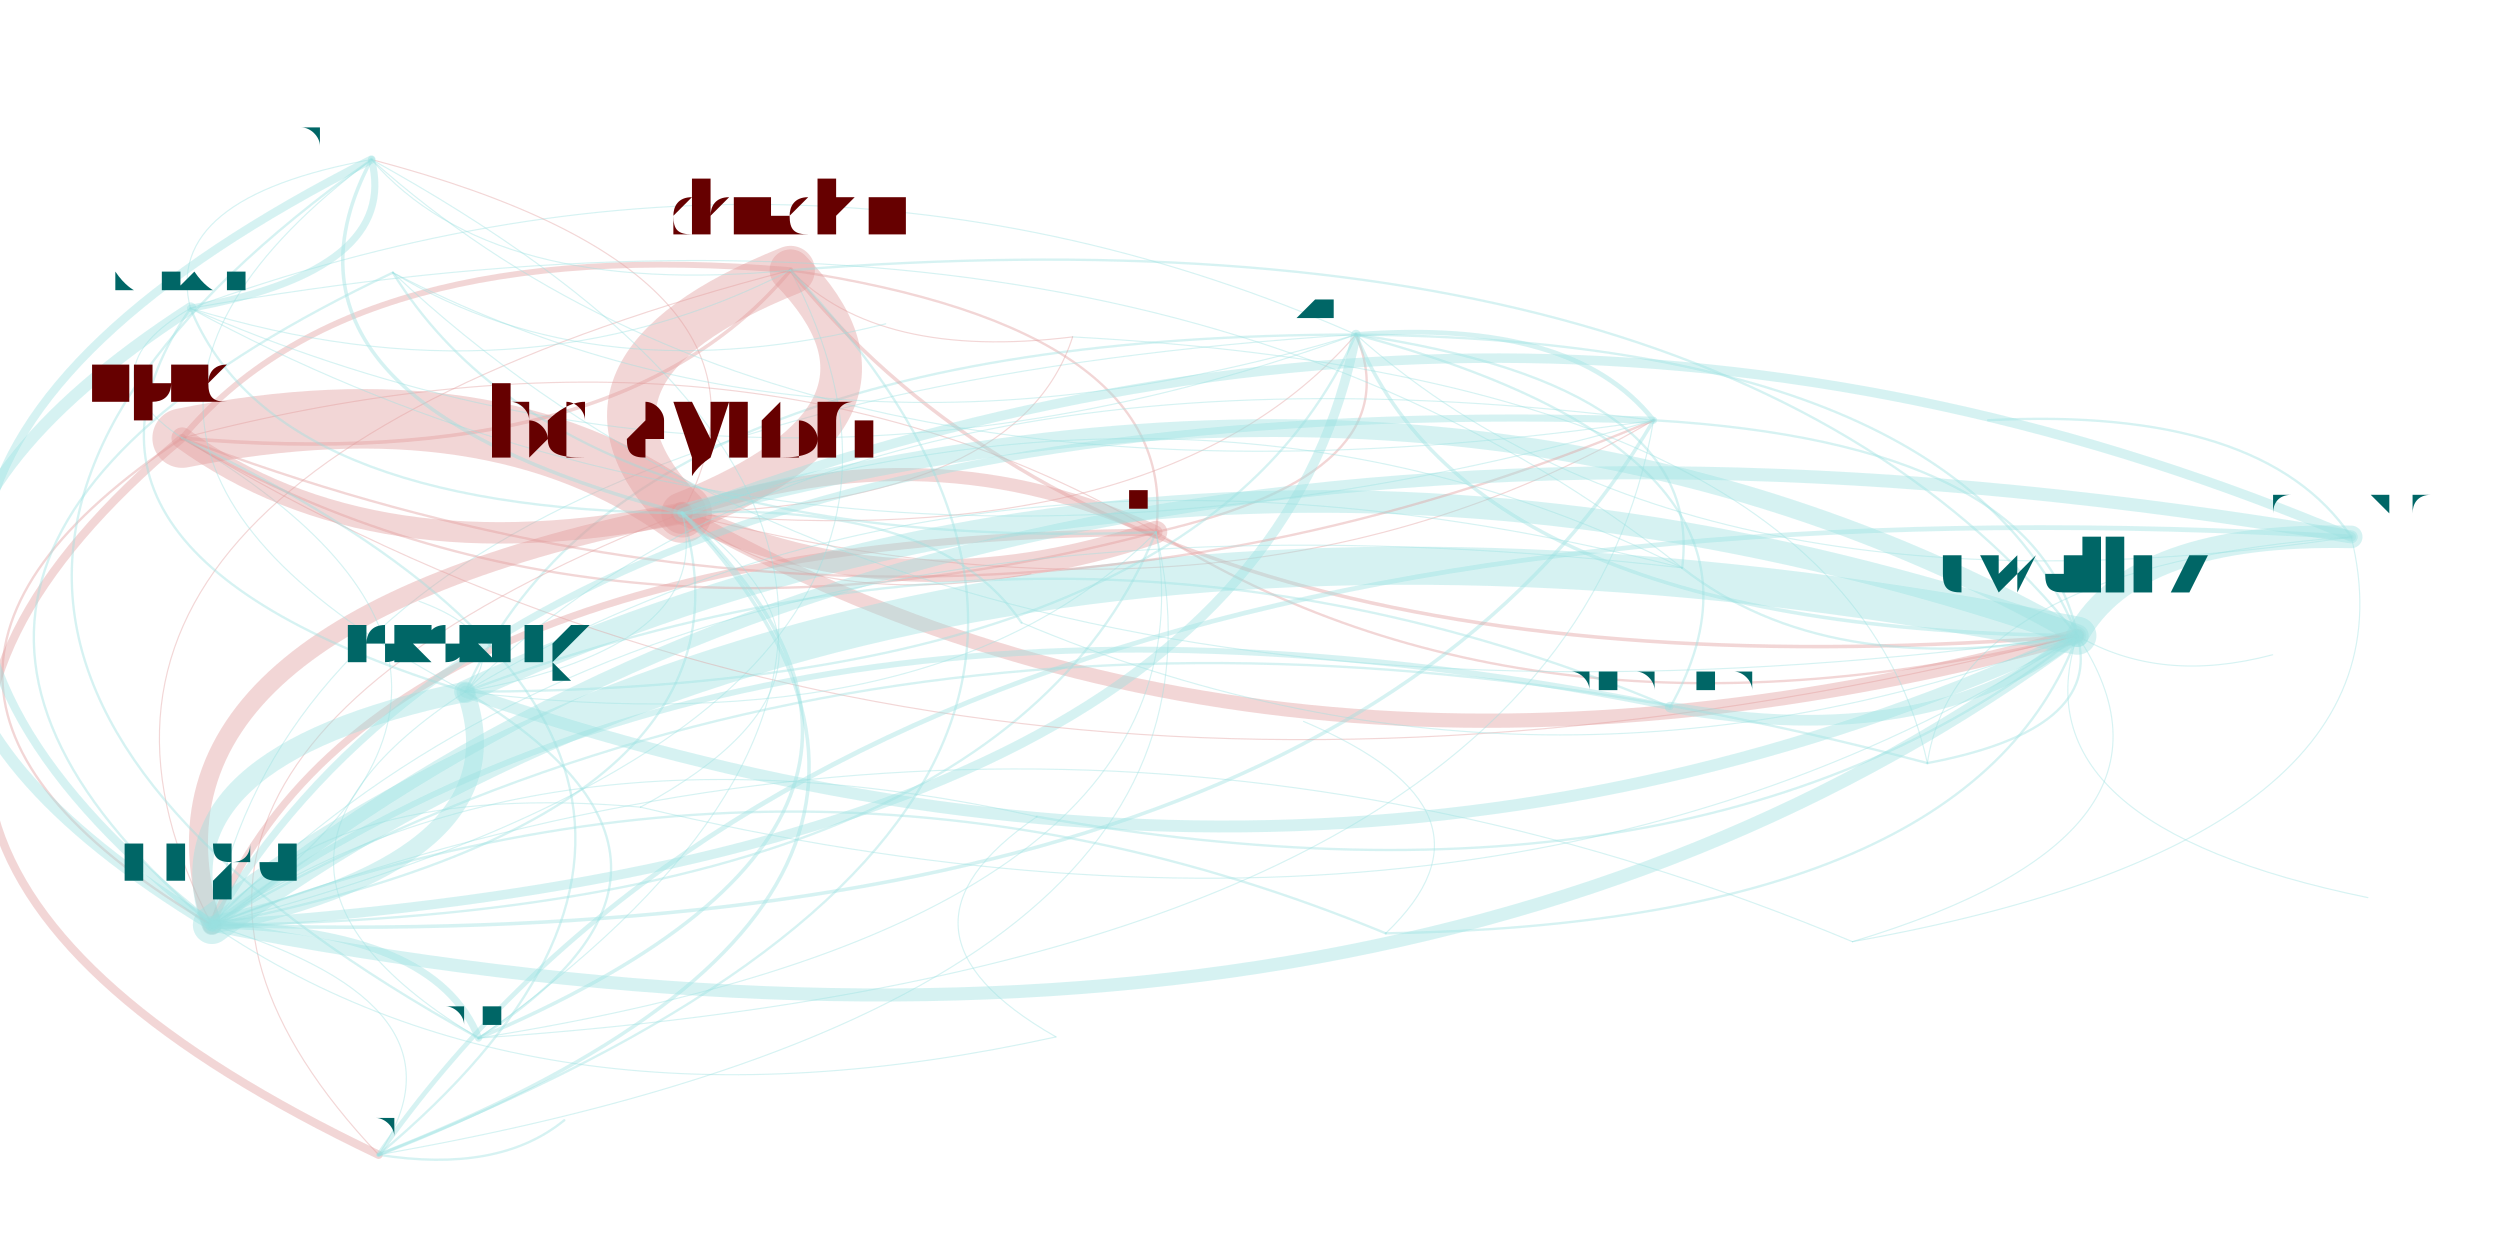
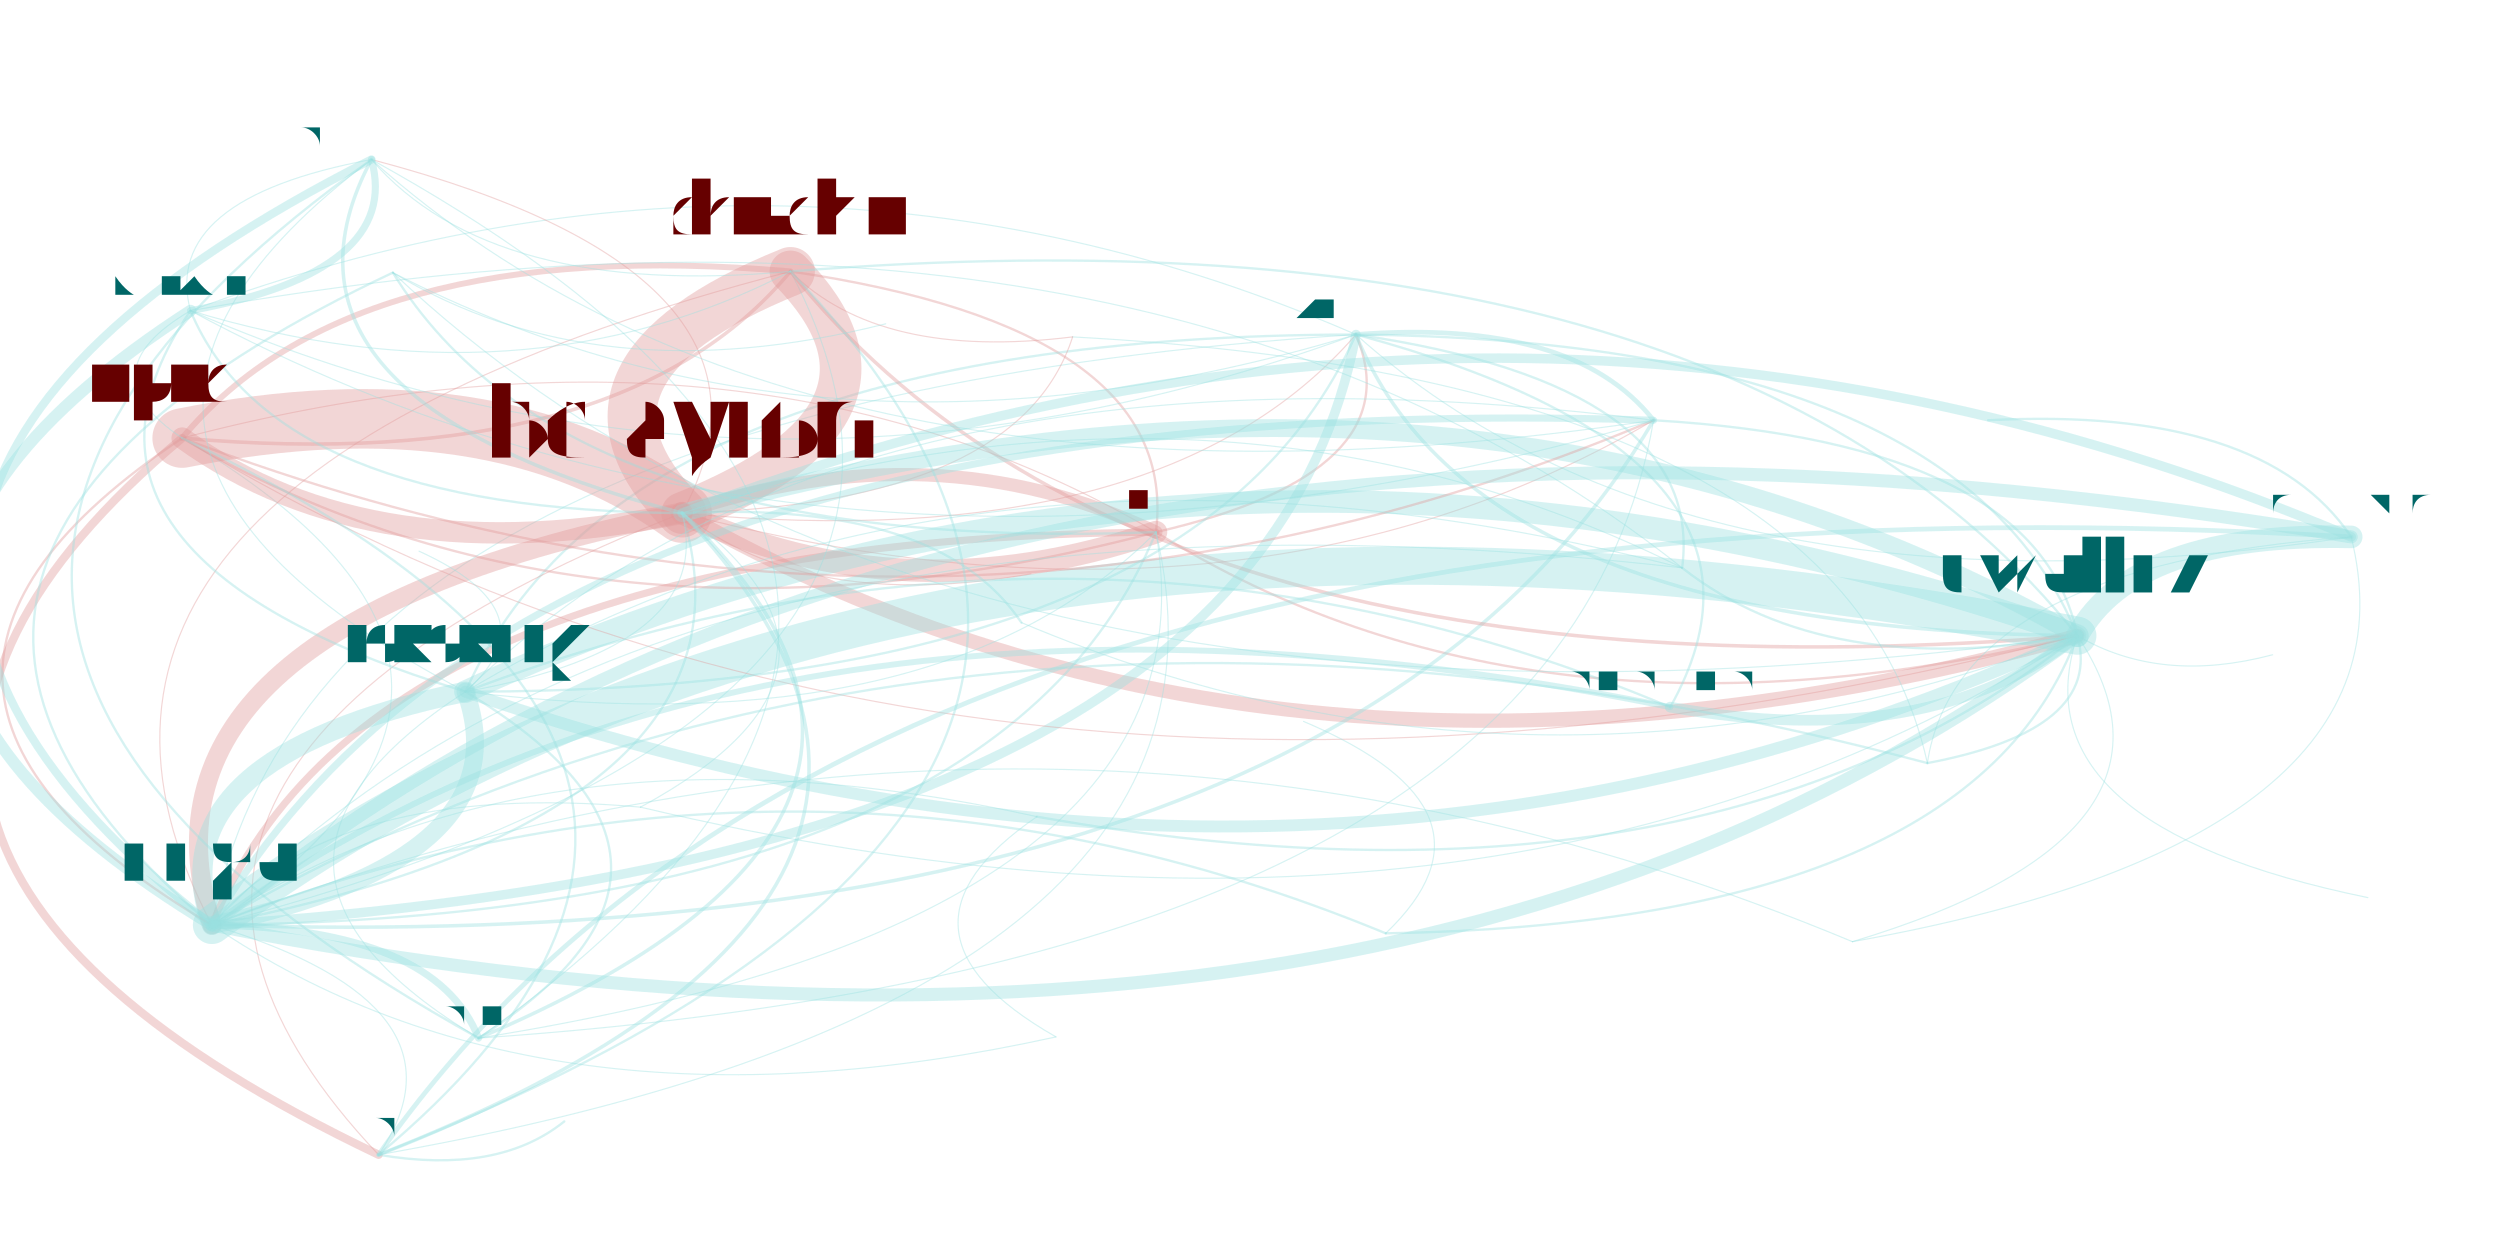
<svg xmlns="http://www.w3.org/2000/svg" width="4000" height="2000" viewBox="-0.025 -0.025 2.05 1.05">
  <style>
    path {
      fill: none;
      stroke-linecap: round;
      stroke-opacity: 0.4;
    }

    text {
      text-anchor: middle;
      alignment-baseline: hanging;
    }
  </style>
  <g opacity="0.4">
    <path d="M0.921 0.422 Q1.138 0.372 1.089 0.256" stroke="hsl(0.0,100%,35%)" stroke-width="0.002" />
    <path d="M0.921 0.422 Q0.734 0.334 0.523 0.406" stroke="hsl(0.0,100%,35%)" stroke-width="0.011" />
    <path d="M0.921 0.422 Q0.260 0.428 0.128 0.752" stroke="hsl(0.0,100%,35%)" stroke-width="0.006" />
-     <path d="M0.921 0.422 Q0.943 0.251 0.614 0.202" stroke="hsl(0.0,100%,35%)" stroke-width="0.002" />
+     <path d="M0.921 0.422 Q0.942 0.251 0.614 0.203" stroke="hsl(0.0,100%,35%)" stroke-width="0.002" />
    <path d="M0.921 0.422 Q1.238 0.620 1.695 0.509" stroke="hsl(0.0,100%,35%)" stroke-width="0.002" />
    <path d="M0.921 0.422 Q0.575 0.219 0.103 0.343" stroke="hsl(0.0,100%,35%)" stroke-width="0.001" />
-     <path d="M1.089 0.256 Q0.617 0.049 0.110 0.234" stroke="hsl(180.0,100%,35%)" stroke-width="0.001" />
+     <path d="M1.089 0.256 Q0.615 0.050 0.110 0.236" stroke="hsl(180.0,100%,35%)" stroke-width="0.001" />
    <path d="M1.089 0.256 Q1.189 0.504 1.695 0.509" stroke="hsl(180.0,100%,35%)" stroke-width="0.003" />
    <path d="M1.089 0.256 Q1.371 0.508 1.925 0.426" stroke="hsl(180.0,100%,35%)" stroke-width="0.001" />
    <path d="M1.089 0.256 Q0.211 0.312 0.128 0.752" stroke="hsl(180.0,100%,35%)" stroke-width="0.001" />
    <path d="M1.089 0.256 Q0.474 0.257 0.341 0.556" stroke="hsl(180.0,100%,35%)" stroke-width="0.002" />
    <path d="M0.523 0.406 Q0.363 0.291 0.103 0.343" stroke="hsl(0.0,100%,35%)" stroke-width="0.05" />
-     <path d="M0.523 0.406 Q0.732 0.323 0.614 0.202" stroke="hsl(0.0,100%,35%)" stroke-width="0.035" />
+     <path d="M0.523 0.406 Q0.731 0.323 0.614 0.203" stroke="hsl(0.0,100%,35%)" stroke-width="0.035" />
    <path d="M0.523 0.406 Q0.631 0.206 0.262 0.109" stroke="hsl(0.0,100%,35%)" stroke-width="0.001" />
    <path d="M0.523 0.406 Q0.049 0.500 0.128 0.752" stroke="hsl(0.0,100%,35%)" stroke-width="0.016" />
    <path d="M0.523 0.406 Q0.710 0.494 0.921 0.422" stroke="hsl(0.0,100%,35%)" stroke-width="0.019" />
    <path d="M0.523 0.406 Q1.027 0.692 1.695 0.509" stroke="hsl(0.0,100%,35%)" stroke-width="0.012" />
    <path d="M0.523 0.406 Q-0.035 0.625 0.268 0.945" stroke="hsl(0.0,100%,35%)" stroke-width="0.001" />
    <path d="M0.523 0.406 Q0.806 0.398 0.851 0.258" stroke="hsl(0.0,100%,35%)" stroke-width="0.001" />
    <path d="M0.523 0.406 Q0.994 0.530 1.339 0.328" stroke="hsl(0.0,100%,35%)" stroke-width="0.001" />
    <path d="M0.523 0.406 Q0.926 0.444 1.089 0.256" stroke="hsl(0.0,100%,35%)" stroke-width="0.001" />
    <path d="M0.523 0.406 Q0.629 0.490 0.816 0.457" stroke="hsl(0.0,100%,35%)" stroke-width="0.001" />
    <path d="M0.128 0.752 Q1.105 0.944 1.695 0.509" stroke="hsl(180.0,100%,35%)" stroke-width="0.011" />
    <path d="M0.128 0.752 Q0.789 0.745 0.921 0.422" stroke="hsl(180.0,100%,35%)" stroke-width="0.002" />
    <path d="M0.128 0.752 Q0.442 0.543 0.103 0.343" stroke="hsl(180.0,100%,35%)" stroke-width="0.001" />
    <path d="M0.128 0.752 Q0.391 0.697 0.341 0.556" stroke="hsl(180.0,100%,35%)" stroke-width="0.015" />
    <path d="M0.128 0.752 Q1.005 0.696 1.089 0.256" stroke="hsl(180.0,100%,35%)" stroke-width="0.008" />
    <path d="M0.128 0.752 Q1.072 0.782 1.339 0.328" stroke="hsl(180.0,100%,35%)" stroke-width="0.003" />
    <path d="M0.128 0.752 Q0.601 0.658 0.523 0.406" stroke="hsl(180.0,100%,35%)" stroke-width="0.002" />
-     <path d="M0.128 0.752 Q0.810 0.574 0.614 0.202" stroke="hsl(180.0,100%,35%)" stroke-width="0.001" />
+     <path d="M0.128 0.752 Q0.810 0.575 0.614 0.203" stroke="hsl(180.0,100%,35%)" stroke-width="0.001" />
    <path d="M0.128 0.752 Q0.406 0.941 0.837 0.846" stroke="hsl(180.0,100%,35%)" stroke-width="0.001" />
-     <path d="M0.614 0.202 Q-0.069 0.380 0.128 0.752" stroke="hsl(0.0,100%,35%)" stroke-width="0.001" />
-     <path d="M0.614 0.202 Q0.405 0.286 0.523 0.406" stroke="hsl(0.0,100%,35%)" stroke-width="0.041" />
-     <path d="M0.614 0.202 Q0.688 0.278 0.851 0.258" stroke="hsl(0.0,100%,35%)" stroke-width="0.001" />
-     <path d="M0.614 0.202 Q0.909 0.572 1.695 0.509" stroke="hsl(0.0,100%,35%)" stroke-width="0.003" />
-     <path d="M0.614 0.202 Q0.246 0.171 0.103 0.343" stroke="hsl(0.0,100%,35%)" stroke-width="0.005" />
+     <path d="M0.614 0.203 Q-0.068 0.380 0.128 0.752" stroke="hsl(0.0,100%,35%)" stroke-width="0.001" />
+     <path d="M0.614 0.203 Q0.406 0.287 0.523 0.406" stroke="hsl(0.0,100%,35%)" stroke-width="0.041" />
+     <path d="M0.614 0.203 Q0.689 0.278 0.851 0.258" stroke="hsl(0.0,100%,35%)" stroke-width="0.001" />
+     <path d="M0.614 0.203 Q0.910 0.573 1.695 0.509" stroke="hsl(0.0,100%,35%)" stroke-width="0.003" />
+     <path d="M0.614 0.203 Q0.246 0.171 0.103 0.343" stroke="hsl(0.0,100%,35%)" stroke-width="0.005" />
    <path d="M1.695 0.509 Q0.981 0.262 0.341 0.556" stroke="hsl(180.0,100%,35%)" stroke-width="0.019" />
    <path d="M1.695 0.509 Q1.662 0.347 1.339 0.328" stroke="hsl(180.0,100%,35%)" stroke-width="0.002" />
    <path d="M1.695 0.509 Q1.192 0.223 0.523 0.406" stroke="hsl(180.0,100%,35%)" stroke-width="0.015" />
-     <path d="M1.695 0.509 Q1.400 0.140 0.614 0.202" stroke="hsl(180.0,100%,35%)" stroke-width="0.002" />
+     <path d="M1.695 0.509 Q1.400 0.140 0.614 0.203" stroke="hsl(180.0,100%,35%)" stroke-width="0.002" />
    <path d="M1.695 0.509 Q0.718 0.317 0.128 0.752" stroke="hsl(180.0,100%,35%)" stroke-width="0.032" />
    <path d="M1.695 0.509 Q1.642 0.668 1.939 0.729" stroke="hsl(180.0,100%,35%)" stroke-width="0.001" />
    <path d="M1.695 0.509 Q1.595 0.261 1.089 0.256" stroke="hsl(180.0,100%,35%)" stroke-width="0.002" />
    <path d="M1.695 0.509 Q1.765 0.550 1.859 0.525" stroke="hsl(180.0,100%,35%)" stroke-width="0.001" />
    <path d="M0.103 0.343 Q-0.211 0.552 0.128 0.752" stroke="hsl(0.0,100%,35%)" stroke-width="0.002" />
-     <path d="M0.103 0.343 Q0.471 0.375 0.614 0.202" stroke="hsl(0.0,100%,35%)" stroke-width="0.003" />
+     <path d="M0.103 0.343 Q0.471 0.375 0.614 0.203" stroke="hsl(0.0,100%,35%)" stroke-width="0.003" />
    <path d="M0.103 0.343 Q0.733 0.583 1.339 0.328" stroke="hsl(0.0,100%,35%)" stroke-width="0.002" />
    <path d="M0.103 0.343 Q0.263 0.459 0.523 0.406" stroke="hsl(0.0,100%,35%)" stroke-width="0.018" />
    <path d="M0.103 0.343 Q-0.295 0.677 0.268 0.945" stroke="hsl(0.0,100%,35%)" stroke-width="0.007" />
    <path d="M0.103 0.343 Q0.450 0.546 0.921 0.422" stroke="hsl(0.0,100%,35%)" stroke-width="0.002" />
    <path d="M0.103 0.343 Q0.766 0.745 1.695 0.509" stroke="hsl(0.0,100%,35%)" stroke-width="0.001" />
    <path d="M0.808 0.498 Q0.739 0.395 0.523 0.406" stroke="hsl(180.0,100%,35%)" stroke-width="0.002" />
    <path d="M0.808 0.498 Q1.242 0.681 1.695 0.509" stroke="hsl(180.0,100%,35%)" stroke-width="0.001" />
    <path d="M1.363 0.452 Q1.484 0.547 1.695 0.509" stroke="hsl(180.0,100%,35%)" stroke-width="0.002" />
    <path d="M1.363 0.452 Q1.383 0.299 1.089 0.256" stroke="hsl(180.0,100%,35%)" stroke-width="0.002" />
-     <path d="M1.363 0.452 Q0.911 0.092 0.110 0.234" stroke="hsl(180.0,100%,35%)" stroke-width="0.001" />
+     <path d="M1.363 0.452 Q0.910 0.093 0.110 0.236" stroke="hsl(180.0,100%,35%)" stroke-width="0.001" />
    <path d="M1.363 0.452 Q0.769 0.300 0.341 0.556" stroke="hsl(180.0,100%,35%)" stroke-width="0.001" />
    <path d="M1.363 0.452 Q0.980 0.261 0.523 0.406" stroke="hsl(180.0,100%,35%)" stroke-width="0.001" />
    <path d="M1.363 0.452 Q0.506 0.355 0.128 0.752" stroke="hsl(180.0,100%,35%)" stroke-width="0.001" />
-     <path d="M0.110 0.234 Q-0.295 0.496 0.128 0.752" stroke="hsl(180.0,100%,35%)" stroke-width="0.01" />
-     <path d="M0.110 0.234 Q0.286 0.202 0.262 0.109" stroke="hsl(180.0,100%,35%)" stroke-width="0.006" />
-     <path d="M0.110 0.234 Q0.179 0.403 0.523 0.406" stroke="hsl(180.0,100%,35%)" stroke-width="0.002" />
-     <path d="M0.110 0.234 Q-0.032 0.441 0.341 0.556" stroke="hsl(180.0,100%,35%)" stroke-width="0.002" />
-     <path d="M0.110 0.234 Q0.387 0.319 0.614 0.202" stroke="hsl(180.0,100%,35%)" stroke-width="0.001" />
-     <path d="M0.110 0.234 Q0.582 0.440 1.089 0.256" stroke="hsl(180.0,100%,35%)" stroke-width="0.001" />
-     <path d="M0.110 0.234 Q0.649 0.527 1.339 0.328" stroke="hsl(180.0,100%,35%)" stroke-width="0.001" />
-     <path d="M0.110 0.234 Q0.019 0.287 0.103 0.343" stroke="hsl(180.0,100%,35%)" stroke-width="0.001" />
+     <path d="M0.110 0.236 Q-0.294 0.497 0.128 0.752" stroke="hsl(180.0,100%,35%)" stroke-width="0.01" />
+     <path d="M0.110 0.236 Q0.288 0.203 0.262 0.109" stroke="hsl(180.0,100%,35%)" stroke-width="0.006" />
+     <path d="M0.110 0.236 Q0.180 0.404 0.523 0.406" stroke="hsl(180.0,100%,35%)" stroke-width="0.002" />
+     <path d="M0.110 0.236 Q-0.031 0.442 0.341 0.556" stroke="hsl(180.0,100%,35%)" stroke-width="0.002" />
+     <path d="M0.110 0.236 Q0.388 0.320 0.614 0.203" stroke="hsl(180.0,100%,35%)" stroke-width="0.001" />
+     <path d="M0.110 0.236 Q0.583 0.441 1.089 0.256" stroke="hsl(180.0,100%,35%)" stroke-width="0.001" />
+     <path d="M0.110 0.236 Q0.651 0.527 1.339 0.328" stroke="hsl(180.0,100%,35%)" stroke-width="0.001" />
+     <path d="M0.110 0.236 Q0.021 0.288 0.103 0.343" stroke="hsl(180.0,100%,35%)" stroke-width="0.001" />
    <path d="M0.341 0.556 Q0.739 0.605 0.921 0.422" stroke="hsl(180.0,100%,35%)" stroke-width="0.001" />
-     <path d="M0.341 0.556 Q0.383 0.510 0.302 0.480" stroke="hsl(180.0,100%,35%)" stroke-width="0.001" />
+     <path d="M0.341 0.556 Q0.416 0.490 0.302 0.438" stroke="hsl(180.0,100%,35%)" stroke-width="0.001" />
    <path d="M0.341 0.556 Q0.552 0.518 0.523 0.406" stroke="hsl(180.0,100%,35%)" stroke-width="0.001" />
    <path d="M0.341 0.556 Q0.078 0.611 0.128 0.752" stroke="hsl(180.0,100%,35%)" stroke-width="0.017" />
    <path d="M0.341 0.556 Q1.056 0.804 1.695 0.509" stroke="hsl(180.0,100%,35%)" stroke-width="0.01" />
    <path d="M0.341 0.556 Q0.955 0.556 1.089 0.256" stroke="hsl(180.0,100%,35%)" stroke-width="0.002" />
    <path d="M0.341 0.556 Q0.114 0.704 0.352 0.847" stroke="hsl(180.0,100%,35%)" stroke-width="0.001" />
    <path d="M1.339 0.328 Q0.394 0.298 0.128 0.752" stroke="hsl(180.0,100%,35%)" stroke-width="0.006" />
    <path d="M1.339 0.328 Q0.657 0.243 0.341 0.556" stroke="hsl(180.0,100%,35%)" stroke-width="0.001" />
    <path d="M1.339 0.328 Q1.271 0.242 1.089 0.256" stroke="hsl(180.0,100%,35%)" stroke-width="0.004" />
    <path d="M0.262 0.109 Q-0.319 0.403 0.128 0.752" stroke="hsl(180.0,100%,35%)" stroke-width="0.007" />
    <path d="M0.262 0.109 Q-0.283 0.496 0.352 0.847" stroke="hsl(180.0,100%,35%)" stroke-width="0.002" />
-     <path d="M0.262 0.109 Q0.363 0.226 0.614 0.202" stroke="hsl(180.0,100%,35%)" stroke-width="0.001" />
+     <path d="M0.262 0.109 Q0.363 0.226 0.614 0.203" stroke="hsl(180.0,100%,35%)" stroke-width="0.001" />
    <path d="M0.262 0.109 Q0.155 0.310 0.523 0.406" stroke="hsl(180.0,100%,35%)" stroke-width="0.003" />
-     <path d="M0.262 0.109 Q0.086 0.141 0.110 0.234" stroke="hsl(180.0,100%,35%)" stroke-width="0.001" />
+     <path d="M0.262 0.109 Q0.085 0.142 0.110 0.236" stroke="hsl(180.0,100%,35%)" stroke-width="0.001" />
    <path d="M0.262 0.109 Q-0.056 0.348 0.341 0.556" stroke="hsl(180.0,100%,35%)" stroke-width="0.001" />
    <path d="M0.262 0.109 Q0.625 0.434 1.339 0.328" stroke="hsl(180.0,100%,35%)" stroke-width="0.001" />
-     <path d="M0.268 0.945 Q1.035 0.643 0.614 0.202" stroke="hsl(180.0,100%,35%)" stroke-width="0.002" />
+     <path d="M0.268 0.945 Q1.035 0.643 0.614 0.203" stroke="hsl(180.0,100%,35%)" stroke-width="0.002" />
    <path d="M0.268 0.945 Q0.826 0.727 0.523 0.406" stroke="hsl(180.0,100%,35%)" stroke-width="0.003" />
    <path d="M0.268 0.945 Q0.353 0.820 0.128 0.752" stroke="hsl(180.0,100%,35%)" stroke-width="0.001" />
-     <path d="M0.268 0.945 Q0.369 0.961 0.424 0.916" stroke="hsl(180.0,100%,35%)" stroke-width="0.002" />
+     <path d="M0.268 0.945 Q0.368 0.962 0.424 0.917" stroke="hsl(180.0,100%,35%)" stroke-width="0.002" />
    <path d="M0.268 0.945 Q0.667 0.611 0.103 0.343" stroke="hsl(180.0,100%,35%)" stroke-width="0.002" />
    <path d="M0.268 0.945 Q1.014 0.814 0.921 0.422" stroke="hsl(180.0,100%,35%)" stroke-width="0.001" />
    <path d="M1.353 0.569 Q1.571 0.608 1.695 0.509" stroke="hsl(180.0,100%,35%)" stroke-width="0.009" />
    <path d="M1.353 0.569 Q0.857 0.360 0.341 0.556" stroke="hsl(180.0,100%,35%)" stroke-width="0.002" />
    <path d="M1.353 0.569 Q0.594 0.415 0.128 0.752" stroke="hsl(180.0,100%,35%)" stroke-width="0.005" />
    <path d="M1.353 0.569 Q1.471 0.359 1.089 0.256" stroke="hsl(180.0,100%,35%)" stroke-width="0.002" />
    <path d="M0.488 0.653 Q1.206 0.823 1.695 0.509" stroke="hsl(180.0,100%,35%)" stroke-width="0.001" />
    <path d="M0.488 0.653 Q0.229 0.630 0.128 0.752" stroke="hsl(180.0,100%,35%)" stroke-width="0.001" />
    <path d="M0.488 0.653 Q0.702 0.537 0.523 0.406" stroke="hsl(180.0,100%,35%)" stroke-width="0.001" />
    <path d="M0.352 0.847 Q0.316 0.755 0.128 0.752" stroke="hsl(180.0,100%,35%)" stroke-width="0.006" />
    <path d="M0.352 0.847 Q0.790 0.661 0.523 0.406" stroke="hsl(180.0,100%,35%)" stroke-width="0.003" />
    <path d="M0.352 0.847 Q0.978 0.748 0.921 0.422" stroke="hsl(180.0,100%,35%)" stroke-width="0.001" />
    <path d="M0.352 0.847 Q0.898 0.460 0.262 0.109" stroke="hsl(180.0,100%,35%)" stroke-width="0.001" />
    <path d="M0.352 0.847 Q0.580 0.700 0.341 0.556" stroke="hsl(180.0,100%,35%)" stroke-width="0.002" />
    <path d="M0.352 0.847 Q1.261 0.785 1.339 0.328" stroke="hsl(180.0,100%,35%)" stroke-width="0.001" />
    <path d="M1.114 0.759 Q1.605 0.751 1.695 0.509" stroke="hsl(180.0,100%,35%)" stroke-width="0.002" />
    <path d="M1.114 0.759 Q0.627 0.558 0.128 0.752" stroke="hsl(180.0,100%,35%)" stroke-width="0.002" />
    <path d="M1.114 0.759 Q1.222 0.656 1.045 0.581" stroke="hsl(180.0,100%,35%)" stroke-width="0.001" />
    <path d="M1.506 0.766 Q0.828 0.483 0.128 0.752" stroke="hsl(180.0,100%,35%)" stroke-width="0.001" />
    <path d="M1.506 0.766 Q1.988 0.680 1.925 0.426" stroke="hsl(180.0,100%,35%)" stroke-width="0.001" />
    <path d="M1.506 0.766 Q1.806 0.676 1.695 0.509" stroke="hsl(180.0,100%,35%)" stroke-width="0.001" />
    <path d="M1.925 0.426 Q1.743 0.422 1.695 0.509" stroke="hsl(180.0,100%,35%)" stroke-width="0.019" />
    <path d="M1.925 0.426 Q0.765 0.229 0.128 0.752" stroke="hsl(180.0,100%,35%)" stroke-width="0.011" />
    <path d="M1.925 0.426 Q1.239 0.136 0.523 0.406" stroke="hsl(180.0,100%,35%)" stroke-width="0.008" />
    <path d="M1.925 0.426 Q1.594 0.450 1.569 0.616" stroke="hsl(180.0,100%,35%)" stroke-width="0.001" />
    <path d="M1.925 0.426 Q0.681 0.354 0.268 0.945" stroke="hsl(180.0,100%,35%)" stroke-width="0.004" />
    <path d="M1.925 0.426 Q1.851 0.316 1.620 0.328" stroke="hsl(180.0,100%,35%)" stroke-width="0.002" />
    <path d="M1.569 0.616 Q1.497 0.293 0.851 0.258" stroke="hsl(180.0,100%,35%)" stroke-width="0.001" />
    <path d="M1.569 0.616 Q1.717 0.588 1.695 0.509" stroke="hsl(180.0,100%,35%)" stroke-width="0.002" />
    <path d="M1.569 0.616 Q0.739 0.396 0.128 0.752" stroke="hsl(180.0,100%,35%)" stroke-width="0.002" />
    <path d="M0.821 0.661 Q0.681 0.757 0.837 0.846" stroke="hsl(180.0,100%,35%)" stroke-width="0.001" />
    <path d="M0.821 0.661 Q1.380 0.760 1.695 0.509" stroke="hsl(180.0,100%,35%)" stroke-width="0.002" />
    <path d="M0.821 0.661 Q0.402 0.568 0.128 0.752" stroke="hsl(180.0,100%,35%)" stroke-width="0.001" />
-     <path d="M0.280 0.204 Q0.643 0.392 1.089 0.256" stroke="hsl(180.0,100%,35%)" stroke-width="0.001" />
-     <path d="M0.280 0.204 Q0.427 0.441 0.921 0.422" stroke="hsl(180.0,100%,35%)" stroke-width="0.002" />
+     <path d="M0.280 0.204 Q0.643 0.391 1.089 0.256" stroke="hsl(180.0,100%,35%)" stroke-width="0.001" />
+     <path d="M0.280 0.204 Q0.426 0.441 0.921 0.422" stroke="hsl(180.0,100%,35%)" stroke-width="0.002" />
    <path d="M0.280 0.204 Q0.743 0.640 1.695 0.509" stroke="hsl(180.0,100%,35%)" stroke-width="0.001" />
-     <path d="M0.280 0.204 Q-0.234 0.447 0.128 0.752" stroke="hsl(180.0,100%,35%)" stroke-width="0.002" />
+     <path d="M0.280 0.204 Q-0.235 0.447 0.128 0.752" stroke="hsl(180.0,100%,35%)" stroke-width="0.002" />
    <path d="M0.280 0.204 Q0.452 0.308 0.694 0.247" stroke="hsl(180.0,100%,35%)" stroke-width="0.001" />
  </g>
  <text x="0.921" y="0.400" font-size="0.043" fill="hsl(0.0,100%,20%)">amaiorano</text>
  <text x="1.089" y="0.239" font-size="0.033" fill="hsl(180.0,100%,20%)">kainino</text>
  <text x="0.523" y="0.360" font-size="0.093" fill="hsl(0.0,100%,20%)">bclayton</text>
  <text x="0.128" y="0.713" font-size="0.078" fill="hsl(180.0,100%,20%)">enga</text>
-   <text x="0.614" y="0.173" font-size="0.058" fill="hsl(0.0,100%,20%)">dsinclair</text>
+   <text x="0.614" y="0.174" font-size="0.058" fill="hsl(0.0,100%,20%)">dsinclair</text>
  <text x="1.695" y="0.473" font-size="0.073" fill="hsl(180.0,100%,20%)">cwallez</text>
  <text x="0.103" y="0.315" font-size="0.058" fill="hsl(0.0,100%,20%)">jrprice</text>
  <text x="0.808" y="0.494" font-size="0.009" fill="hsl(180.0,100%,20%)">andre</text>
  <text x="1.363" y="0.445" font-size="0.015" fill="hsl(180.0,100%,20%)">austineng</text>
-   <text x="0.110" y="0.219" font-size="0.03" fill="hsl(180.0,100%,20%)">shrekshao</text>
+   <text x="0.110" y="0.221" font-size="0.03" fill="hsl(180.0,100%,20%)">shrekshao</text>
  <text x="0.341" y="0.531" font-size="0.052" fill="hsl(180.0,100%,20%)">lokokung</text>
  <text x="1.339" y="0.314" font-size="0.027" fill="hsl(180.0,100%,20%)">bajones</text>
  <text x="0.262" y="0.095" font-size="0.029" fill="hsl(180.0,100%,20%)">senorblanco</text>
  <text x="0.268" y="0.931" font-size="0.028" fill="hsl(180.0,100%,20%)">dneto</text>
  <text x="0.851" y="0.253" font-size="0.009" fill="hsl(180.0,100%,20%)">rharrison</text>
  <text x="0.816" y="0.454" font-size="0.005" fill="hsl(0.0,100%,20%)">brucedawson</text>
  <text x="1.353" y="0.556" font-size="0.024" fill="hsl(180.0,100%,20%)">beaufort.francois</text>
  <text x="1.939" y="0.726" font-size="0.005" fill="hsl(180.0,100%,20%)">arthursonzogni</text>
  <text x="1.859" y="0.522" font-size="0.005" fill="hsl(180.0,100%,20%)">jamesgk</text>
  <text x="0.488" y="0.649" font-size="0.009" fill="hsl(180.0,100%,20%)">danakj</text>
-   <text x="0.424" y="0.912" font-size="0.008" fill="hsl(0.0,100%,20%)">alanbaker</text>
+   <text x="0.424" y="0.914" font-size="0.008" fill="hsl(0.0,100%,20%)">alanbaker</text>
  <text x="0.837" y="0.843" font-size="0.008" fill="hsl(180.0,100%,20%)">lehoangquyen</text>
  <text x="0.352" y="0.835" font-size="0.024" fill="hsl(180.0,100%,20%)">gman</text>
  <text x="1.114" y="0.752" font-size="0.014" fill="hsl(180.0,100%,20%)">hitawala</text>
  <text x="1.045" y="0.578" font-size="0.005" fill="hsl(180.0,100%,20%)">sunnyps</text>
  <text x="1.506" y="0.762" font-size="0.009" fill="hsl(180.0,100%,20%)">jianlin.qiu</text>
  <text x="1.925" y="0.406" font-size="0.04" fill="hsl(180.0,100%,20%)">jiawei.shao</text>
  <text x="1.569" y="0.608" font-size="0.015" fill="hsl(180.0,100%,20%)">zhaoming.jiang</text>
  <text x="1.620" y="0.323" font-size="0.009" fill="hsl(180.0,100%,20%)">penghuang</text>
-   <text x="0.302" y="0.477" font-size="0.005" fill="hsl(180.0,100%,20%)">kbr</text>
+   <text x="0.302" y="0.436" font-size="0.005" fill="hsl(180.0,100%,20%)">kbr</text>
  <text x="0.821" y="0.656" font-size="0.011" fill="hsl(180.0,100%,20%)">vollick</text>
  <text x="0.280" y="0.197" font-size="0.014" fill="hsl(180.0,100%,20%)">ynovikov</text>
  <text x="0.694" y="0.244" font-size="0.005" fill="hsl(180.0,100%,20%)">bsheedy</text>
</svg>
